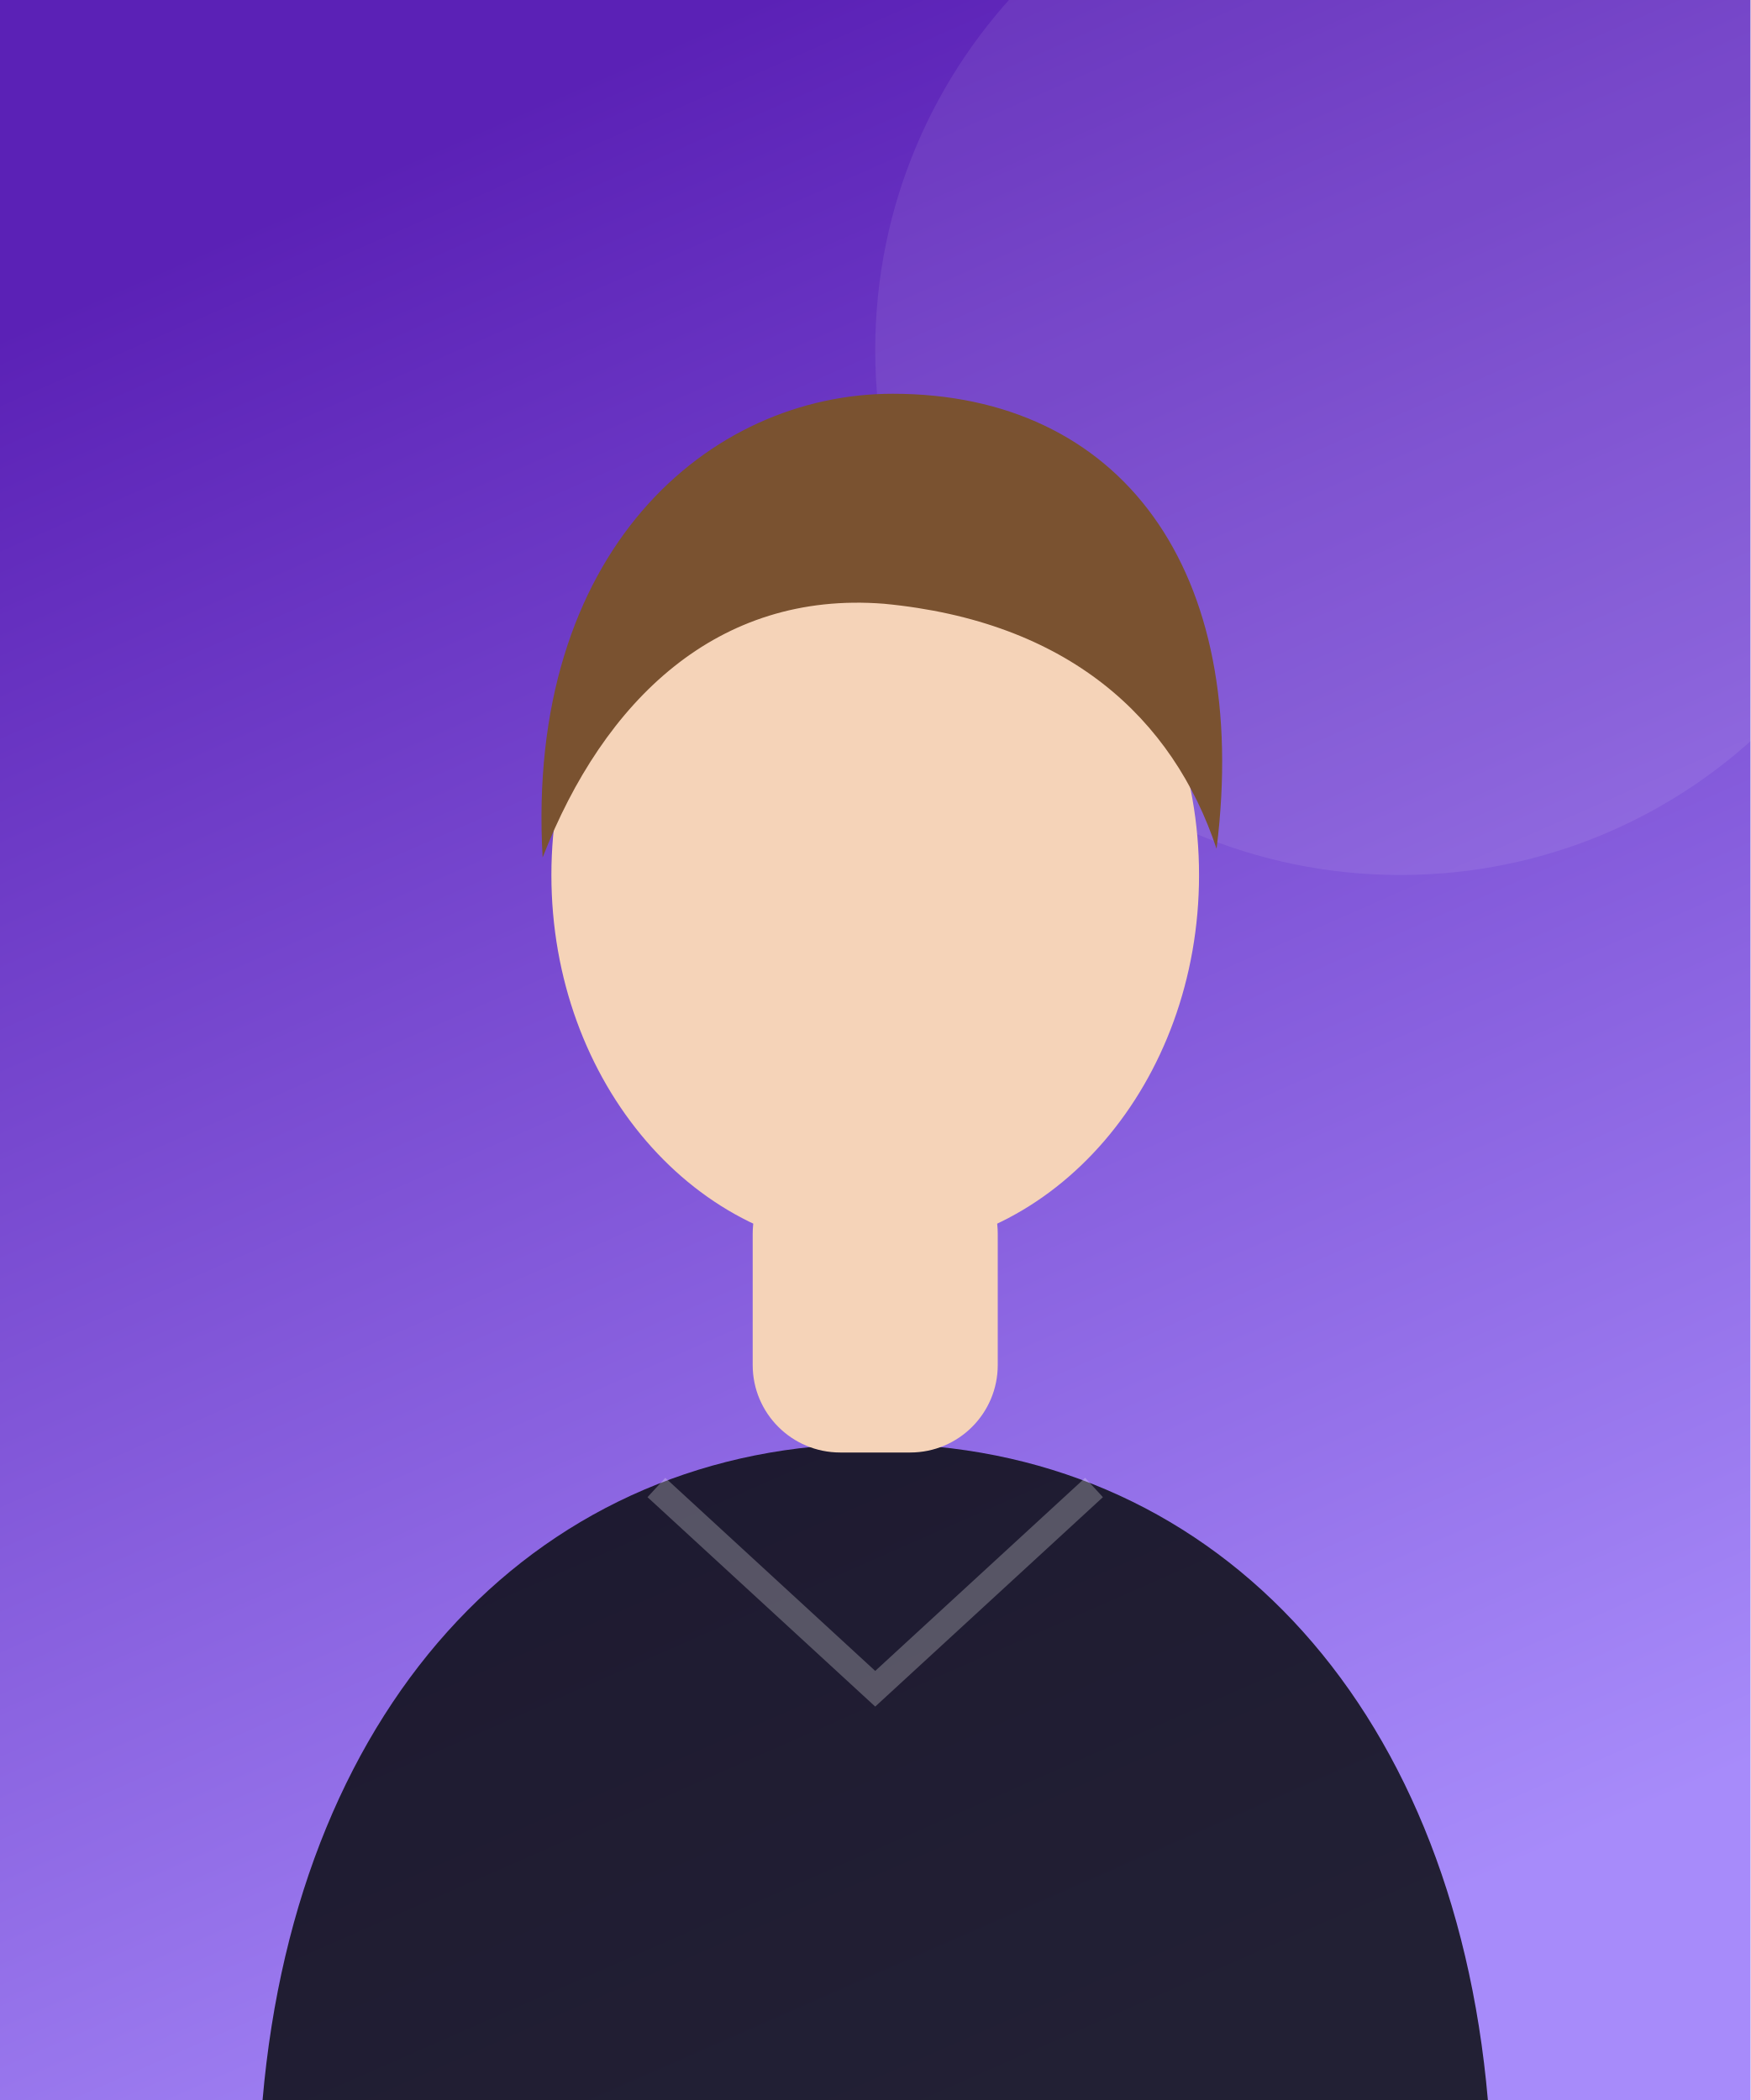
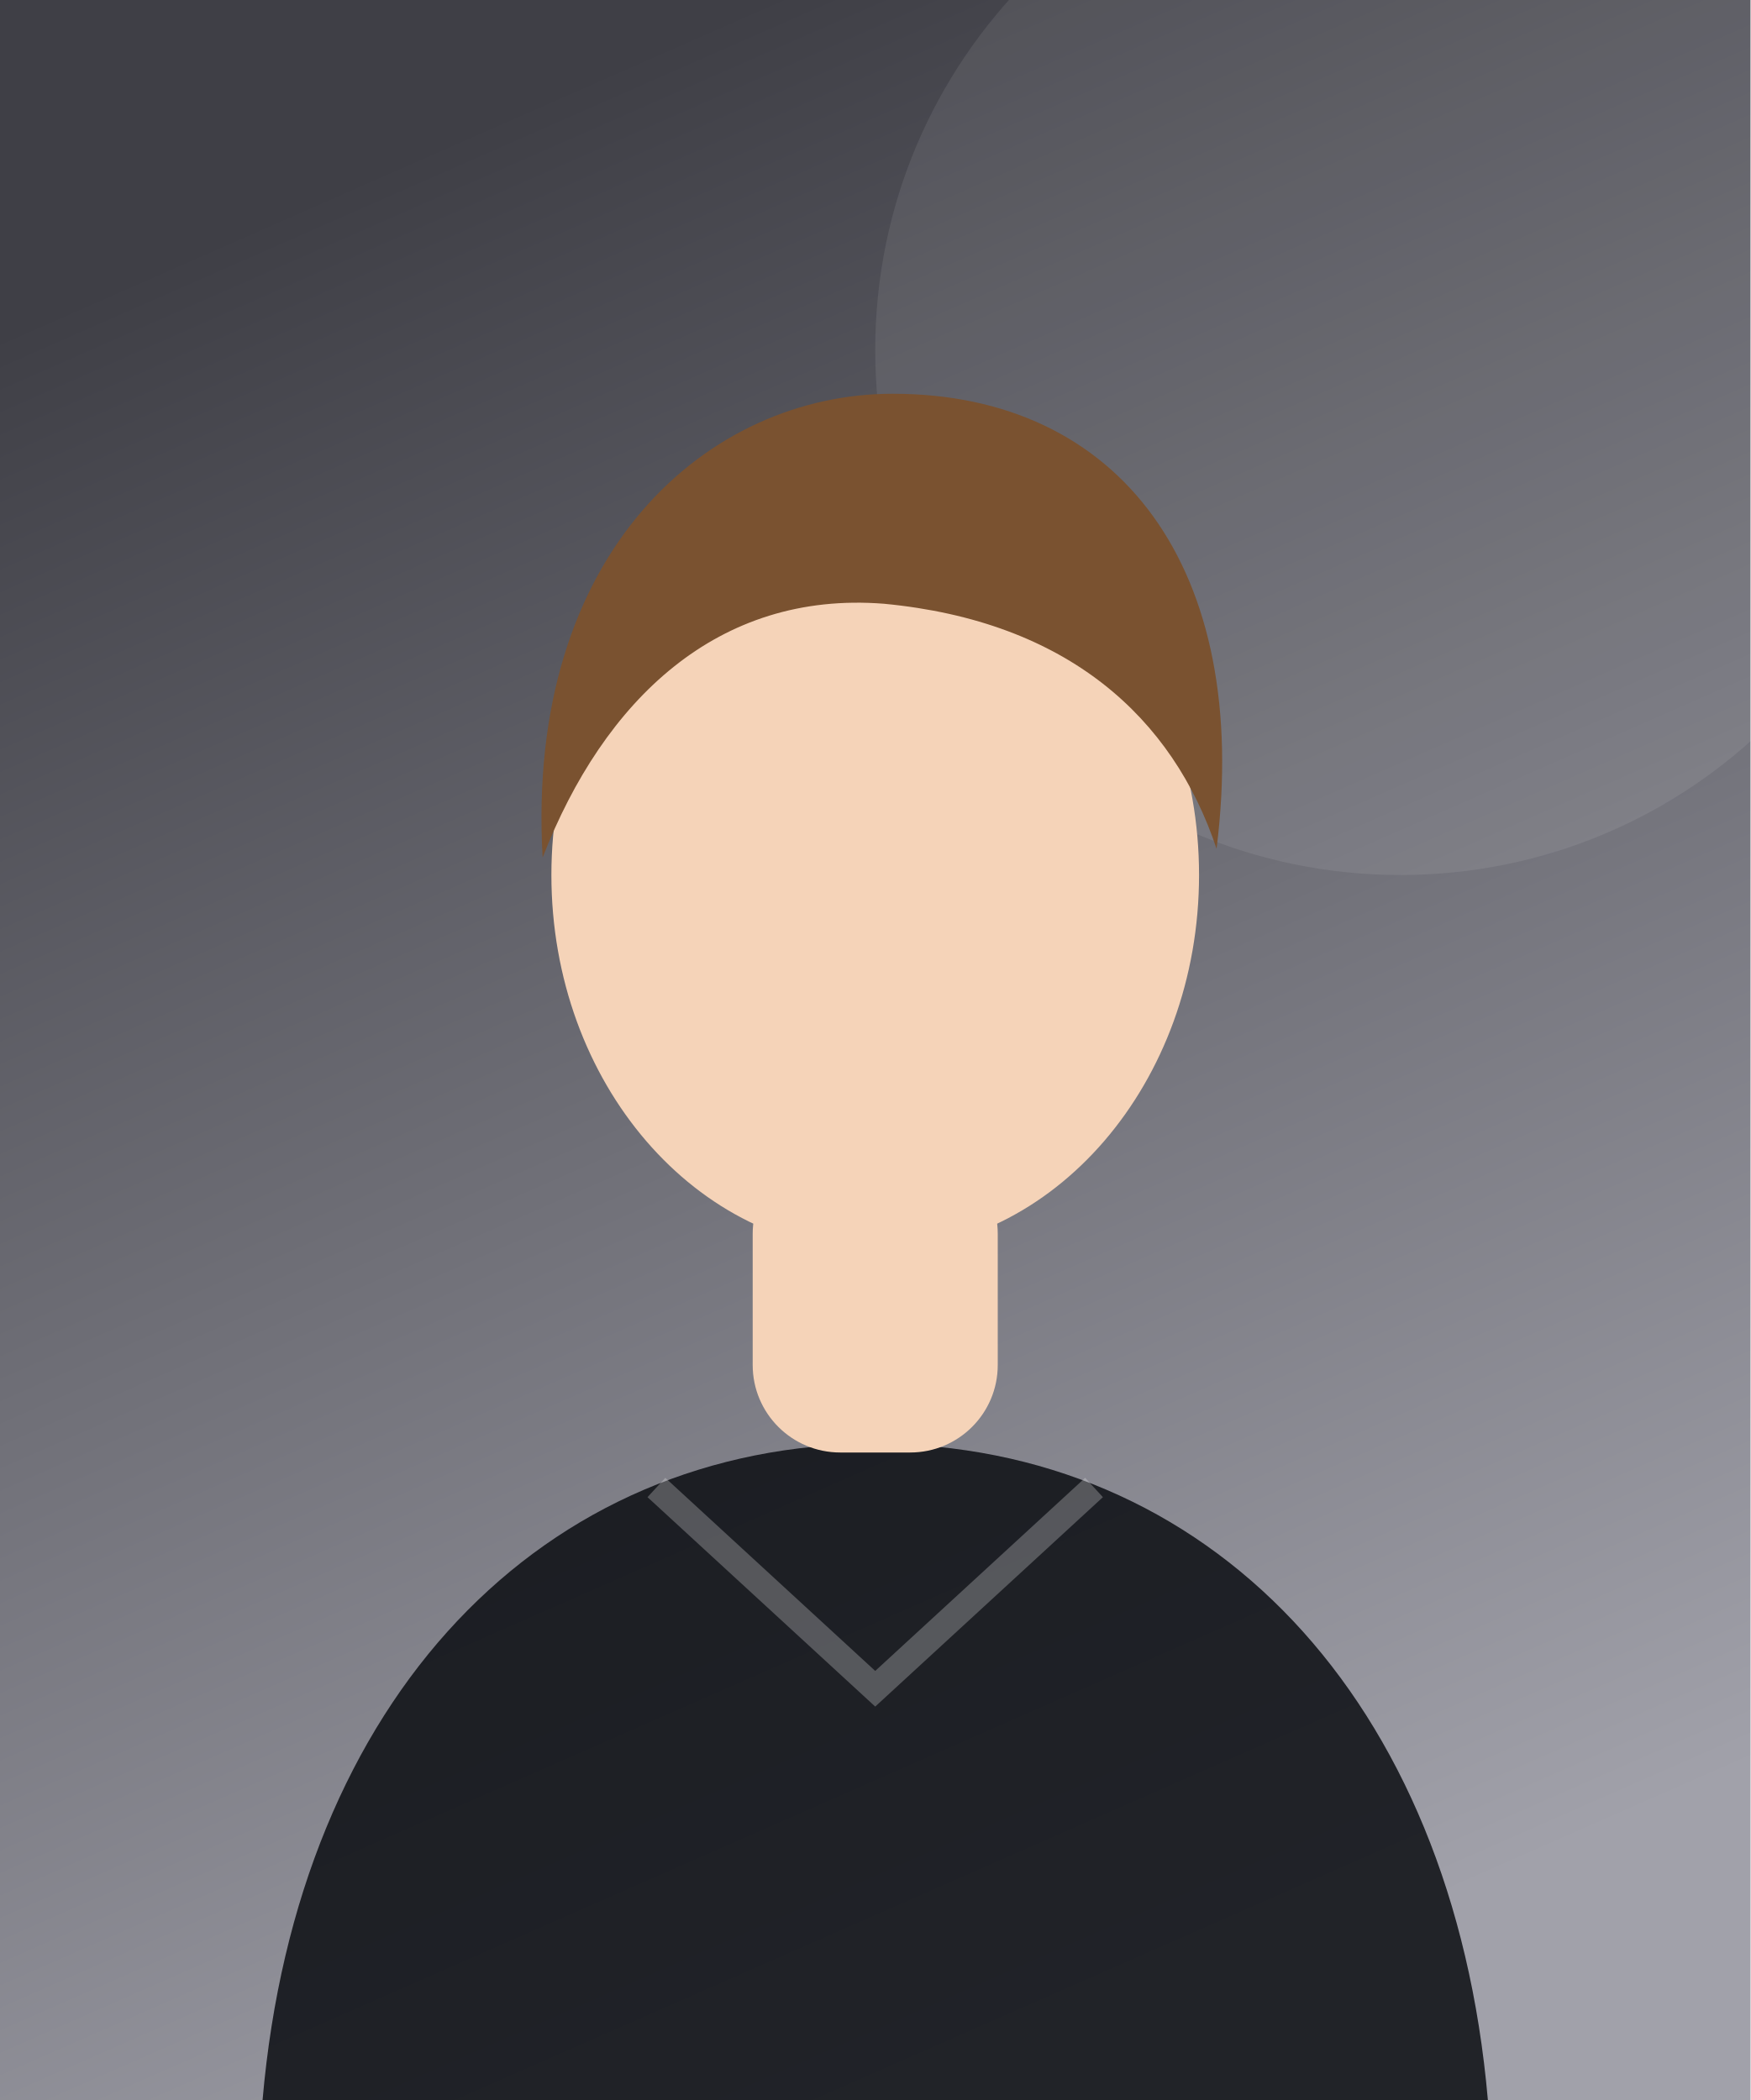
<svg xmlns="http://www.w3.org/2000/svg" viewBox="0 0 400 480" width="400" height="480">
  <defs>
    <linearGradient id="g" gradientTransform="rotate(70 .5 .5)">
-       <stop offset="0" stop-color="#5B21B6" />
-       <stop offset="1" stop-color="#A78BFA" />
+       <stop offset="0" stop-color="#3F3F46" />
+       <stop offset="1" stop-color="#A1A1AA" />
    </linearGradient>
  </defs>
  <rect width="400" height="480" fill="url(#g)" />
  <circle cx="320" cy="80" r="120" fill="#fff" opacity=".08" />
  <path d="M60 480c8-92 64-150 140-150s132 58 140 150z" fill="#0B0D12" opacity=".85" />
  <path d="M150 340l50 46 50-46" fill="none" stroke="#fff" stroke-opacity=".25" stroke-width="6" />
  <rect x="172" y="262" width="56" height="70" rx="20" fill="#F5D3B8" />
  <ellipse cx="200" cy="200" rx="74" ry="86" fill="#F5D3B8" />
  <path d="M124 196c-4-70 38-106 80-106 52 0 82 40 74 104-10-30-34-52-76-56-38-3-64 22-78 58z" fill="#7A5230" />
</svg>
